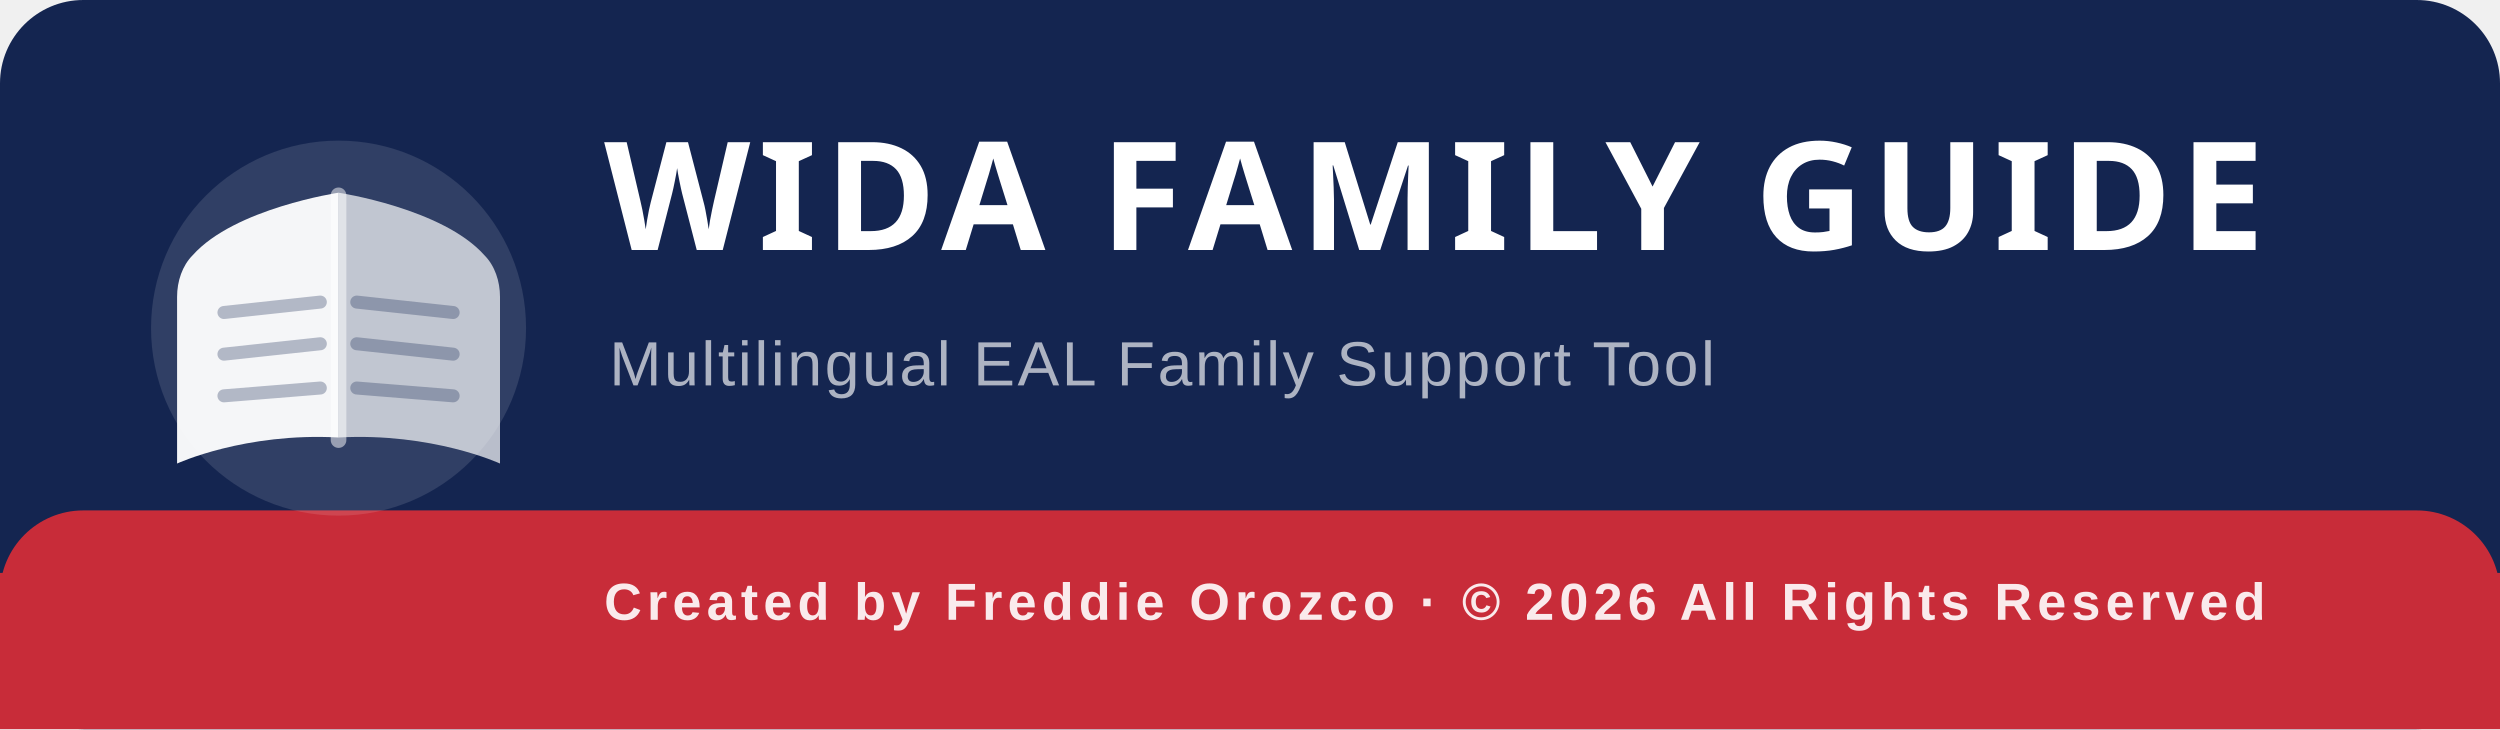
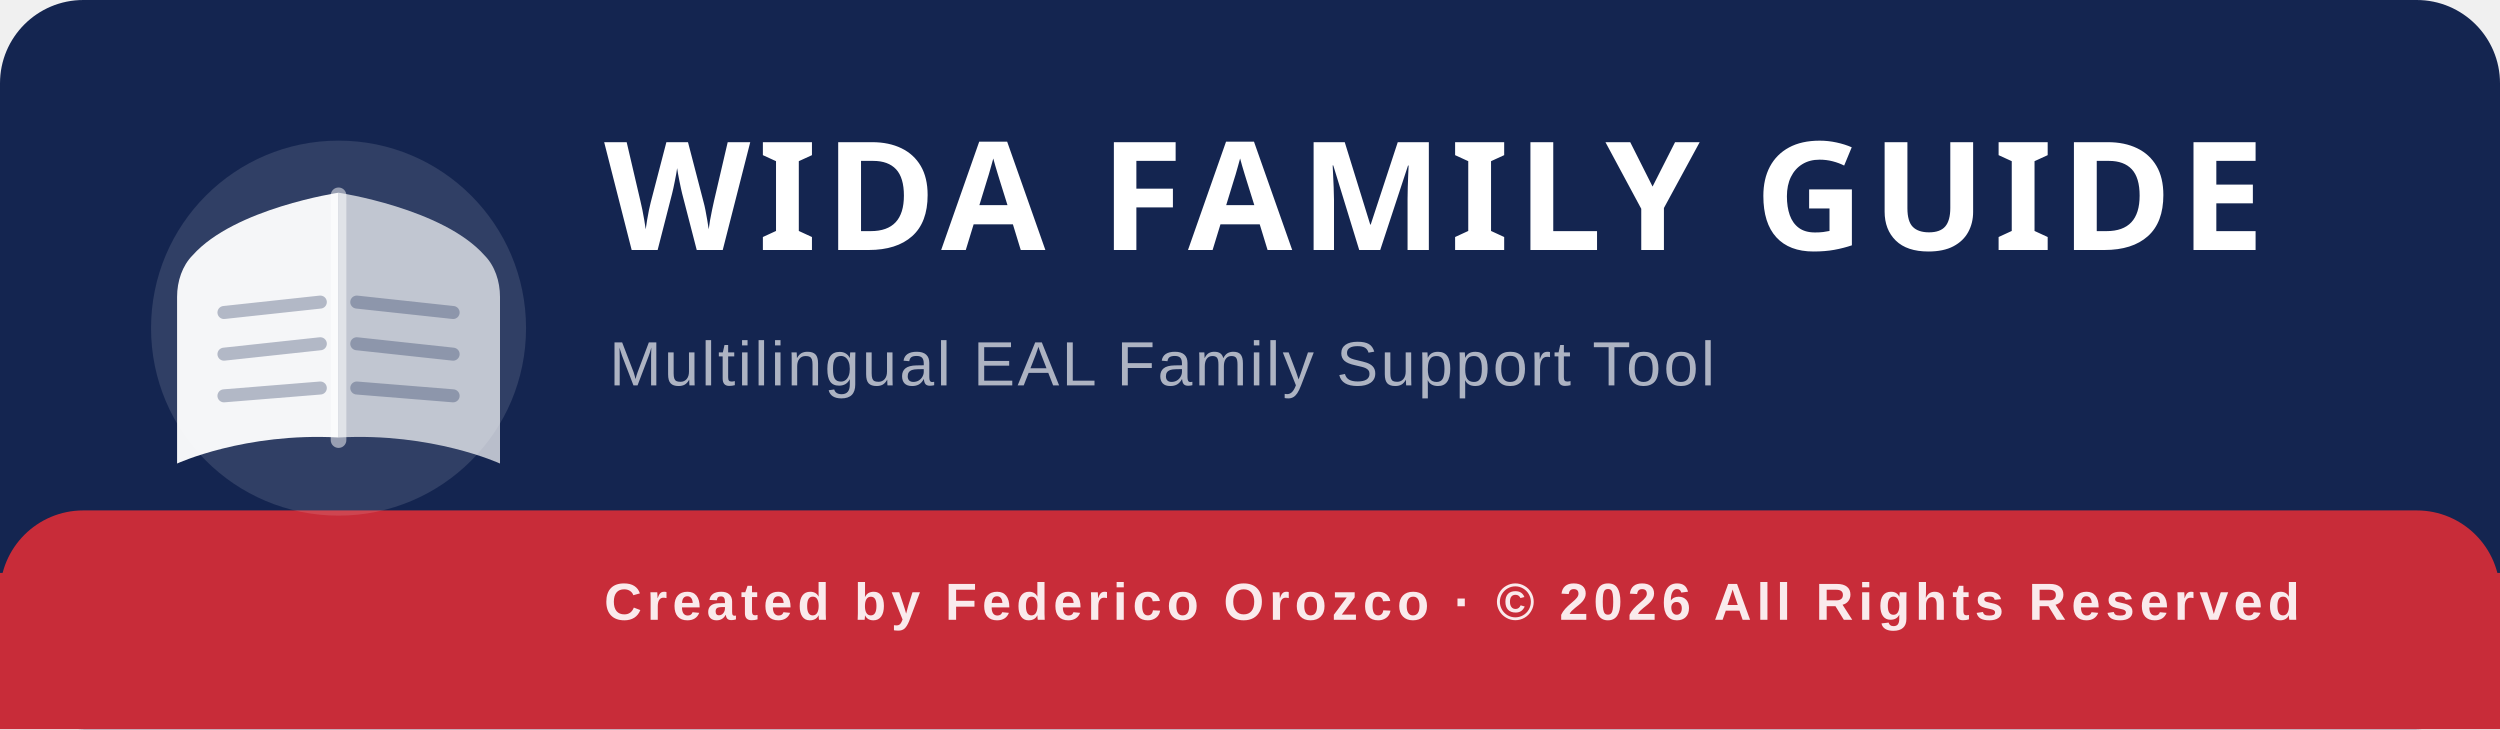
<svg xmlns="http://www.w3.org/2000/svg" width="960" height="280" viewBox="0 0 960 280" fill="none">
  <rect width="960" height="280" rx="32" fill="#142550" />
  <rect x="0" y="220" width="960" height="60" rx="0" fill="#C82C39" />
  <rect x="0" y="196" width="960" height="64" rx="32" fill="#C82C39" />
  <circle cx="130" cy="126" r="72" fill="white" opacity="0.12" />
  <path d="M130 74 C130 74 90 80 74 98 C70 102 68 108 68 114 L68 178 C68 178 94 166 130 168 L130 74Z" fill="white" opacity="0.95" />
  <path d="M130 74 C130 74 170 80 186 98 C190 102 192 108 192 114 L192 178 C192 178 166 166 130 168 L130 74Z" fill="white" opacity="0.7" />
  <rect x="127" y="72" width="6" height="100" rx="3" fill="white" opacity="0.5" />
  <line x1="86" y1="120" x2="123" y2="116" stroke="#142550" stroke-width="5" stroke-linecap="round" opacity="0.3" />
  <line x1="86" y1="136" x2="123" y2="132" stroke="#142550" stroke-width="5" stroke-linecap="round" opacity="0.3" />
  <line x1="86" y1="152" x2="123" y2="149" stroke="#142550" stroke-width="5" stroke-linecap="round" opacity="0.3" />
  <line x1="137" y1="116" x2="174" y2="120" stroke="#142550" stroke-width="5" stroke-linecap="round" opacity="0.3" />
  <line x1="137" y1="132" x2="174" y2="136" stroke="#142550" stroke-width="5" stroke-linecap="round" opacity="0.3" />
  <line x1="137" y1="149" x2="174" y2="152" stroke="#142550" stroke-width="5" stroke-linecap="round" opacity="0.3" />
  <text x="232" y="96" font-family="'Montserrat', 'Arial Black', sans-serif" font-size="58" font-weight="800" fill="white" letter-spacing="3">WIDA FAMILY GUIDE</text>
  <text x="234" y="148" font-family="'Montserrat', Arial, sans-serif" font-size="24" font-weight="400" fill="white" opacity="0.65" letter-spacing="1">Multilingual EAL Family Support Tool</text>
-   <text x="232" y="238" font-family="'Montserrat', Arial, sans-serif" font-size="20" font-weight="600" fill="white" letter-spacing="2" opacity="0.9">Created by Freddie Orozco  ·  © 2026 All Rights Reserved</text>
+   <text x="232" y="238" font-family="'Montserrat', Arial, sans-serif" font-size="20" font-weight="600" fill="white" letter-spacing="2" opacity="0.9">Created by Federico Orozco  ·  © 2026 All Rights Reserved</text>
</svg>
